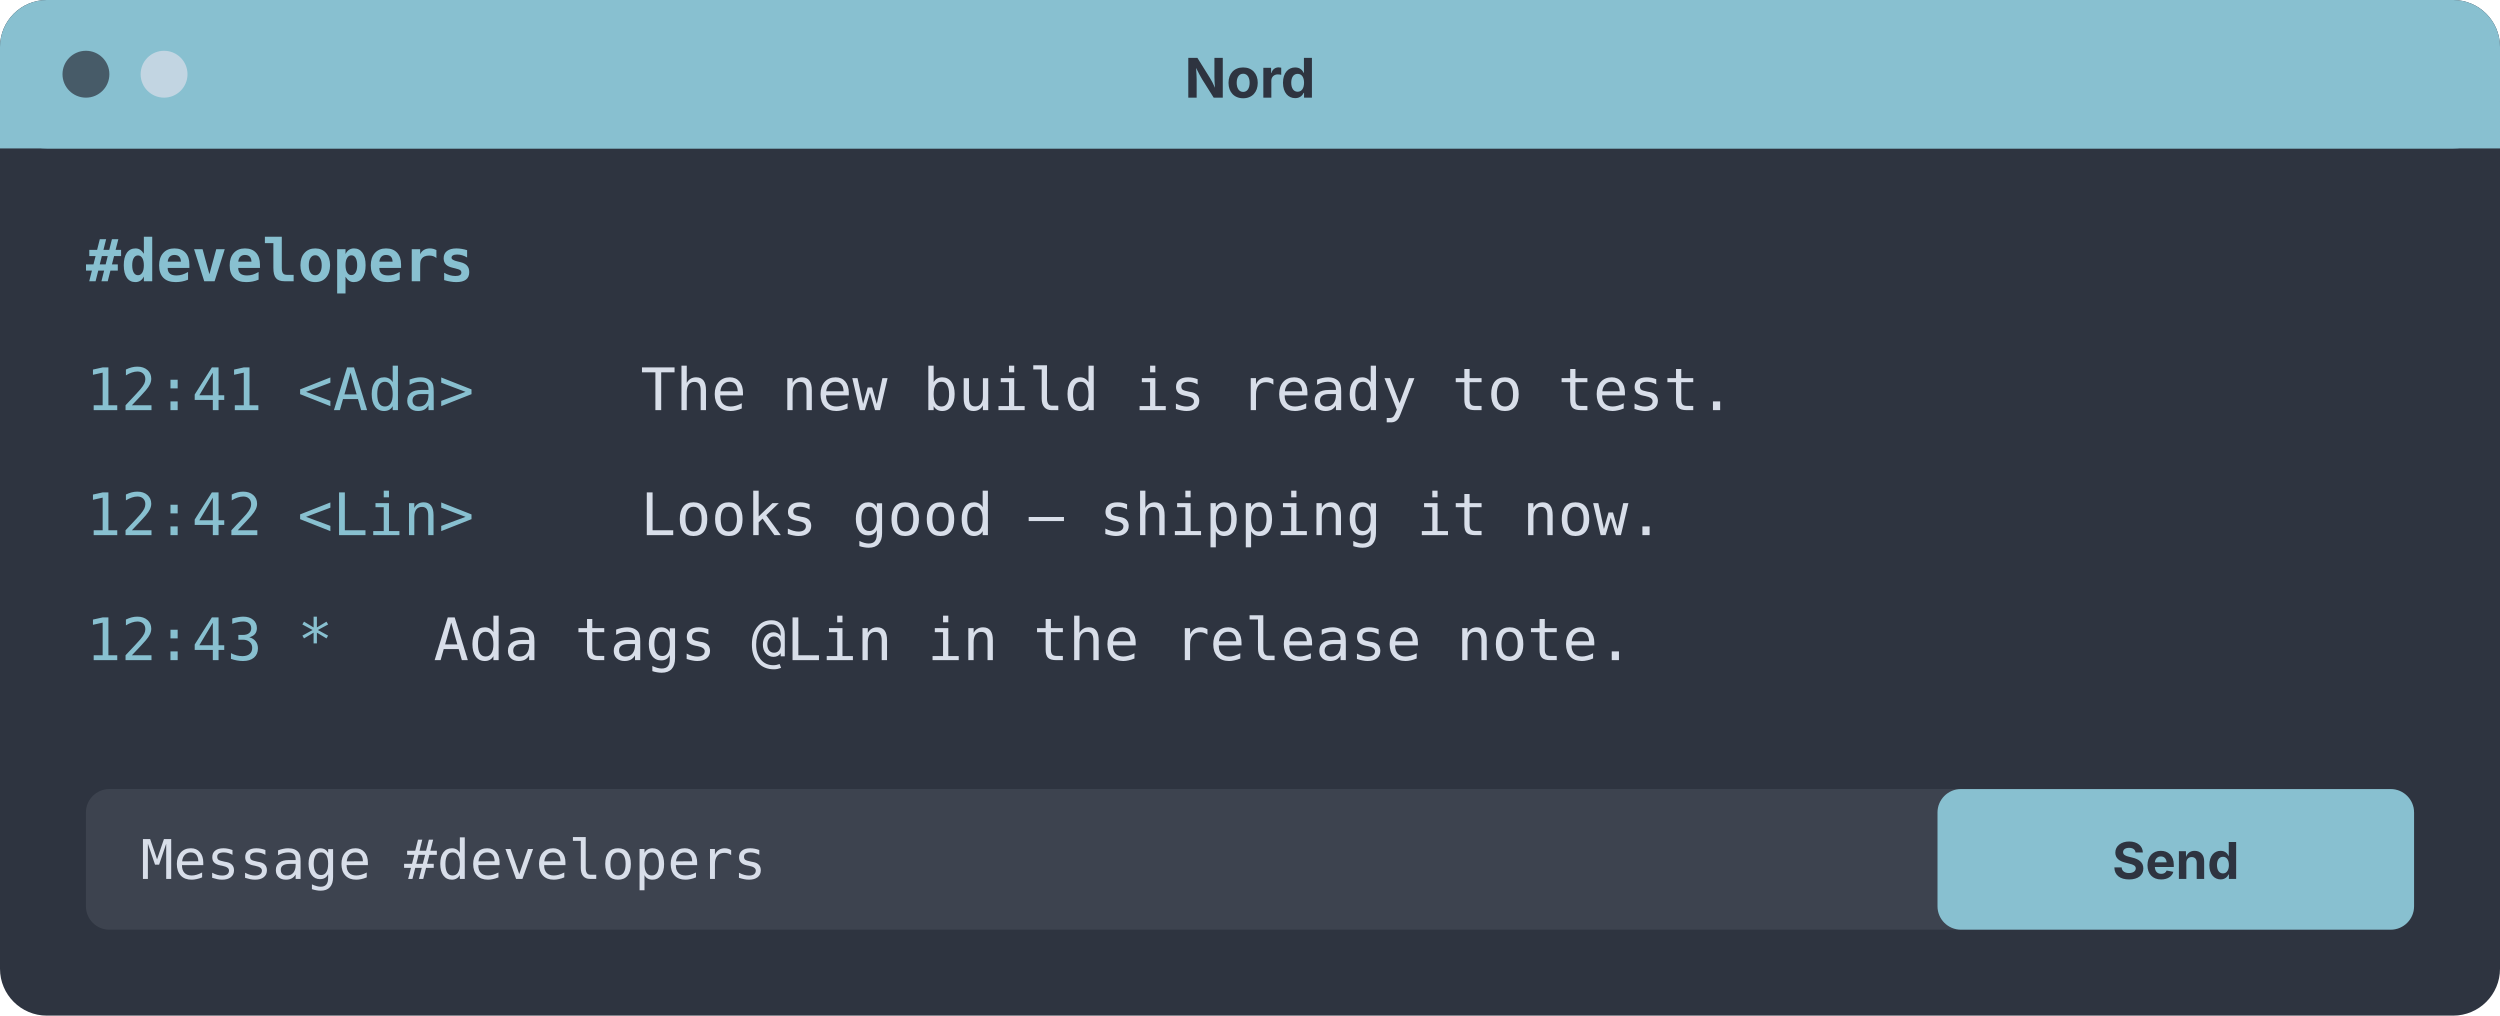
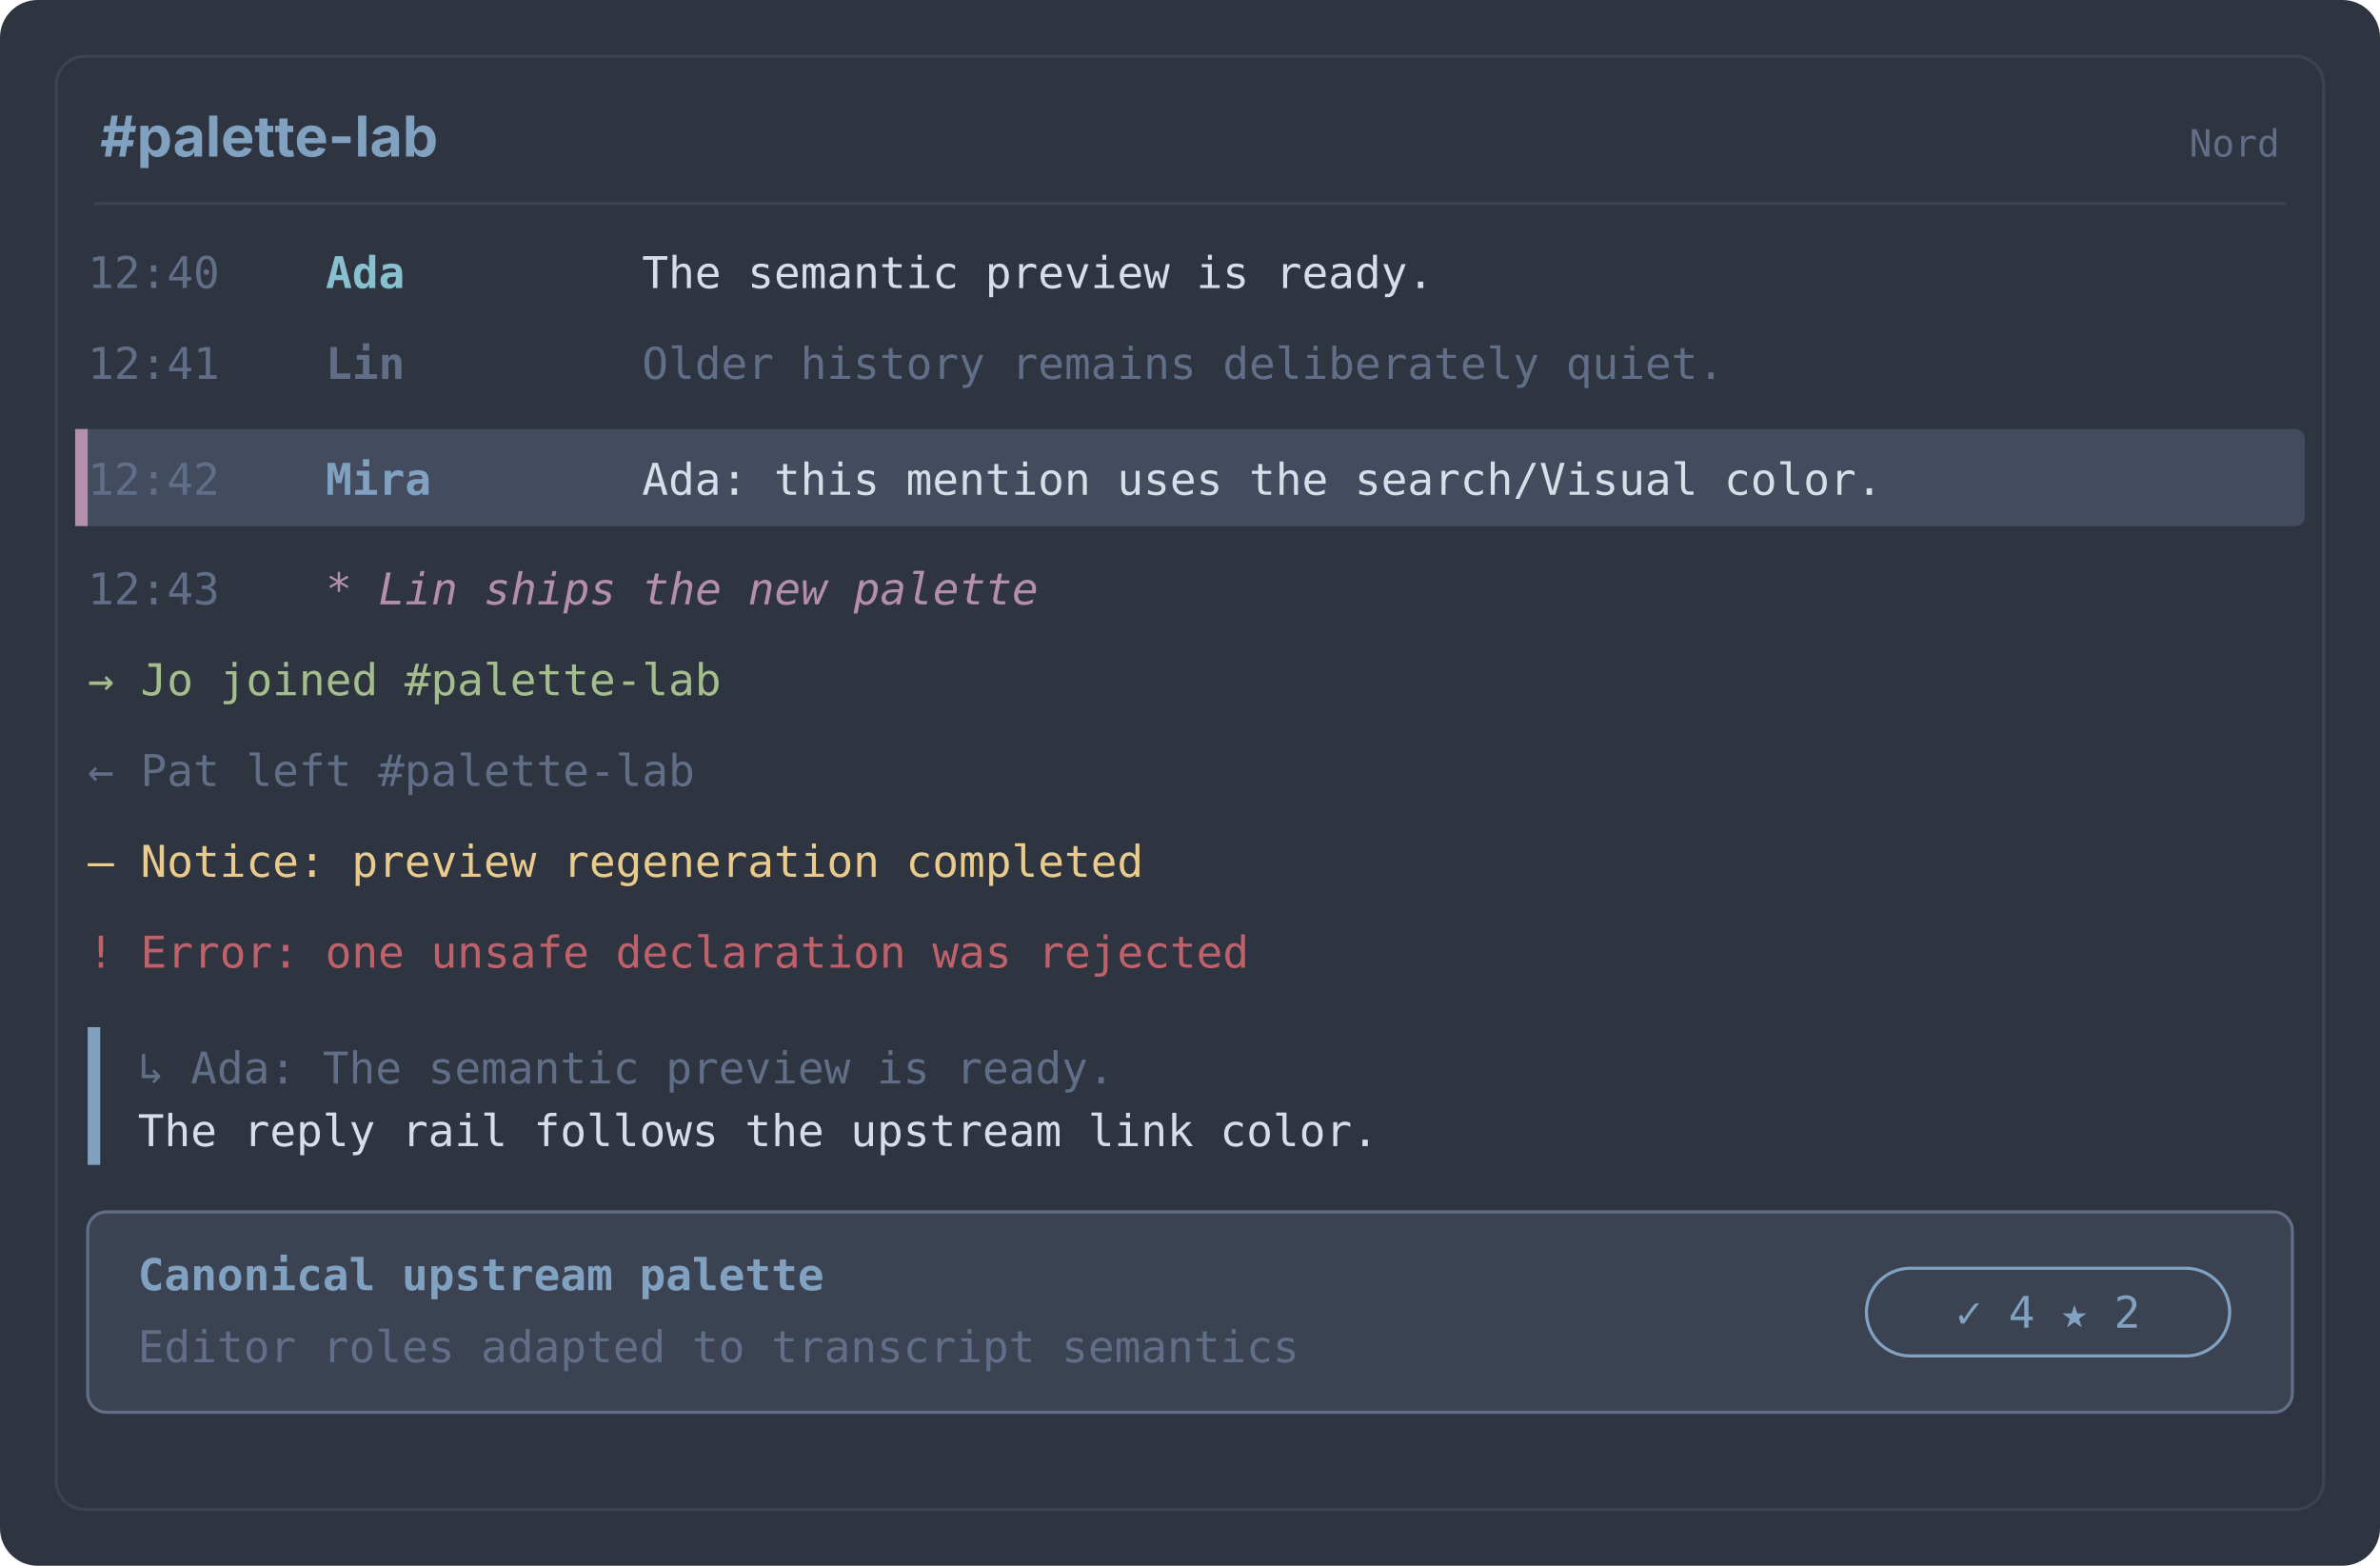
- <svg xmlns="http://www.w3.org/2000/svg" width="640" height="260" viewBox="0 0 640 260" role="img" aria-labelledby="title description">
-   <description id="description">Example chat window using the adapted background, text, and accent colors.</description>
-   <rect width="640" height="260" rx="12" fill="#2e3440" />
-   <rect width="640" height="38" rx="12" fill="#88c0d0" />
-   <rect y="26" width="640" height="12" fill="#88c0d0" />
-   <circle cx="22" cy="19" r="6" fill="#2e3440" opacity="0.72" />
-   <circle cx="42" cy="19" r="6" fill="#d8dee9" opacity="0.72" />
-   <text x="320" y="25" text-anchor="middle" font-family="-apple-system, BlinkMacSystemFont, sans-serif" font-size="14" font-weight="700" fill="#2e3440">Nord</text>
-   <g font-family="ui-monospace, SFMono-Regular, Menlo, Consolas, monospace" font-size="15">
-     <text x="22" y="72" fill="#88c0d0" font-weight="700">#developers</text>
-     <text x="22" y="105" fill="#88c0d0">12:41  &lt;Ada&gt;</text>
-     <text x="164" y="105" fill="#d8dee9">The new build is ready to test.</text>
-     <text x="22" y="137" fill="#88c0d0">12:42  &lt;Lin&gt;</text>
-     <text x="164" y="137" fill="#d8dee9">Looks good — shipping it now.</text>
-     <text x="22" y="169" fill="#88c0d0">12:43  *</text>
-     <text x="111" y="169" fill="#d8dee9">Ada tags @Lin in the release note.</text>
+ <svg xmlns="http://www.w3.org/2000/svg" width="760" height="500" viewBox="0 0 760 500" role="img" aria-labelledby="title description">
+   <description id="description">Transcript preview showing ordinary messages, history, a mention, an action, membership events, a notice, an error, a reply, a link card, and reactions using the generated custom CSS palette.</description>
+   <rect width="760" height="500" rx="12" fill="#2e3440" />
+   <rect x="18" y="18" width="724" height="464" rx="9" fill="#2e3440" stroke="#3b4252" />
+   <text x="32" y="50" font-family="-apple-system, BlinkMacSystemFont, sans-serif" font-size="18" font-weight="700" fill="#81a1c1">#palette-lab</text>
+   <text x="728" y="50" text-anchor="end" font-family="ui-monospace, SFMono-Regular, Menlo, monospace" font-size="12" fill="#616e88">Nord</text>
+   <line x1="30" y1="65" x2="730" y2="65" stroke="#3b4252" />
+   <g font-family="ui-monospace, SFMono-Regular, Menlo, Consolas, monospace" font-size="14">
+     <text x="28" y="92" fill="#616e88">12:40</text>
+     <text x="104" y="92" fill="#88c0d0" font-weight="700">Ada</text>
+     <text x="205" y="92" fill="#d8dee9">The semantic preview is ready.</text>
+     <text x="28" y="121" fill="#616e88">12:41</text>
+     <text x="104" y="121" fill="#616e88" font-weight="700">Lin</text>
+     <text x="205" y="121" fill="#616e88">Older history remains deliberately quiet.</text>
+     <rect x="24" y="137" width="712" height="31" rx="3" fill="#434c5e" />
+     <rect x="24" y="137" width="4" height="31" fill="#b48ead" />
+     <text x="28" y="158" fill="#616e88">12:42</text>
+     <text x="104" y="158" fill="#81a1c1" font-weight="700">Mira</text>
+     <text x="205" y="158" fill="#d8dee9">Ada: this mention uses the search/Visual color.</text>
+     <text x="28" y="193" fill="#616e88">12:43</text>
+     <text x="104" y="193" fill="#b48ead" font-style="italic">* Lin ships the new palette</text>
+     <text x="28" y="222" fill="#a3be8c">→ Jo joined #palette-lab</text>
+     <text x="28" y="251" fill="#616e88">← Pat left #palette-lab</text>
+     <text x="28" y="280" fill="#ebcb8b">— Notice: preview regeneration completed</text>
+     <text x="28" y="309" fill="#bf616a">! Error: one unsafe declaration was rejected</text>
+     <rect x="28" y="328" width="4" height="44" fill="#81a1c1" />
+     <text x="44" y="346" fill="#616e88">↳ Ada: The semantic preview is ready.</text>
+     <text x="44" y="366" fill="#d8dee9">The reply rail follows the upstream link color.</text>
+     <rect x="28" y="387" width="704" height="64" rx="6" fill="#3b4252" stroke="#616e88" />
+     <text x="44" y="412" fill="#81a1c1" font-weight="700">Canonical upstream palette</text>
+     <text x="44" y="435" fill="#616e88">Editor roles adapted to transcript semantics</text>
+     <rect x="596" y="405" width="116" height="28" rx="14" fill="#3b4252" stroke="#81a1c1" />
+     <text x="654" y="424" text-anchor="middle" fill="#81a1c1">✓ 4   ★ 2</text>
  </g>
-   <rect x="22" y="202" width="596" height="36" rx="6" fill="#d8dee9" opacity="0.09" />
-   <text x="36" y="225" font-family="ui-monospace, SFMono-Regular, Menlo, Consolas, monospace" font-size="14" fill="#d8dee9">Message #developers</text>
-   <rect x="496" y="202" width="122" height="36" rx="6" fill="#88c0d0" />
-   <text x="557" y="225" text-anchor="middle" font-family="-apple-system, BlinkMacSystemFont, sans-serif" font-size="13" font-weight="700" fill="#2e3440">Send</text>
</svg>
